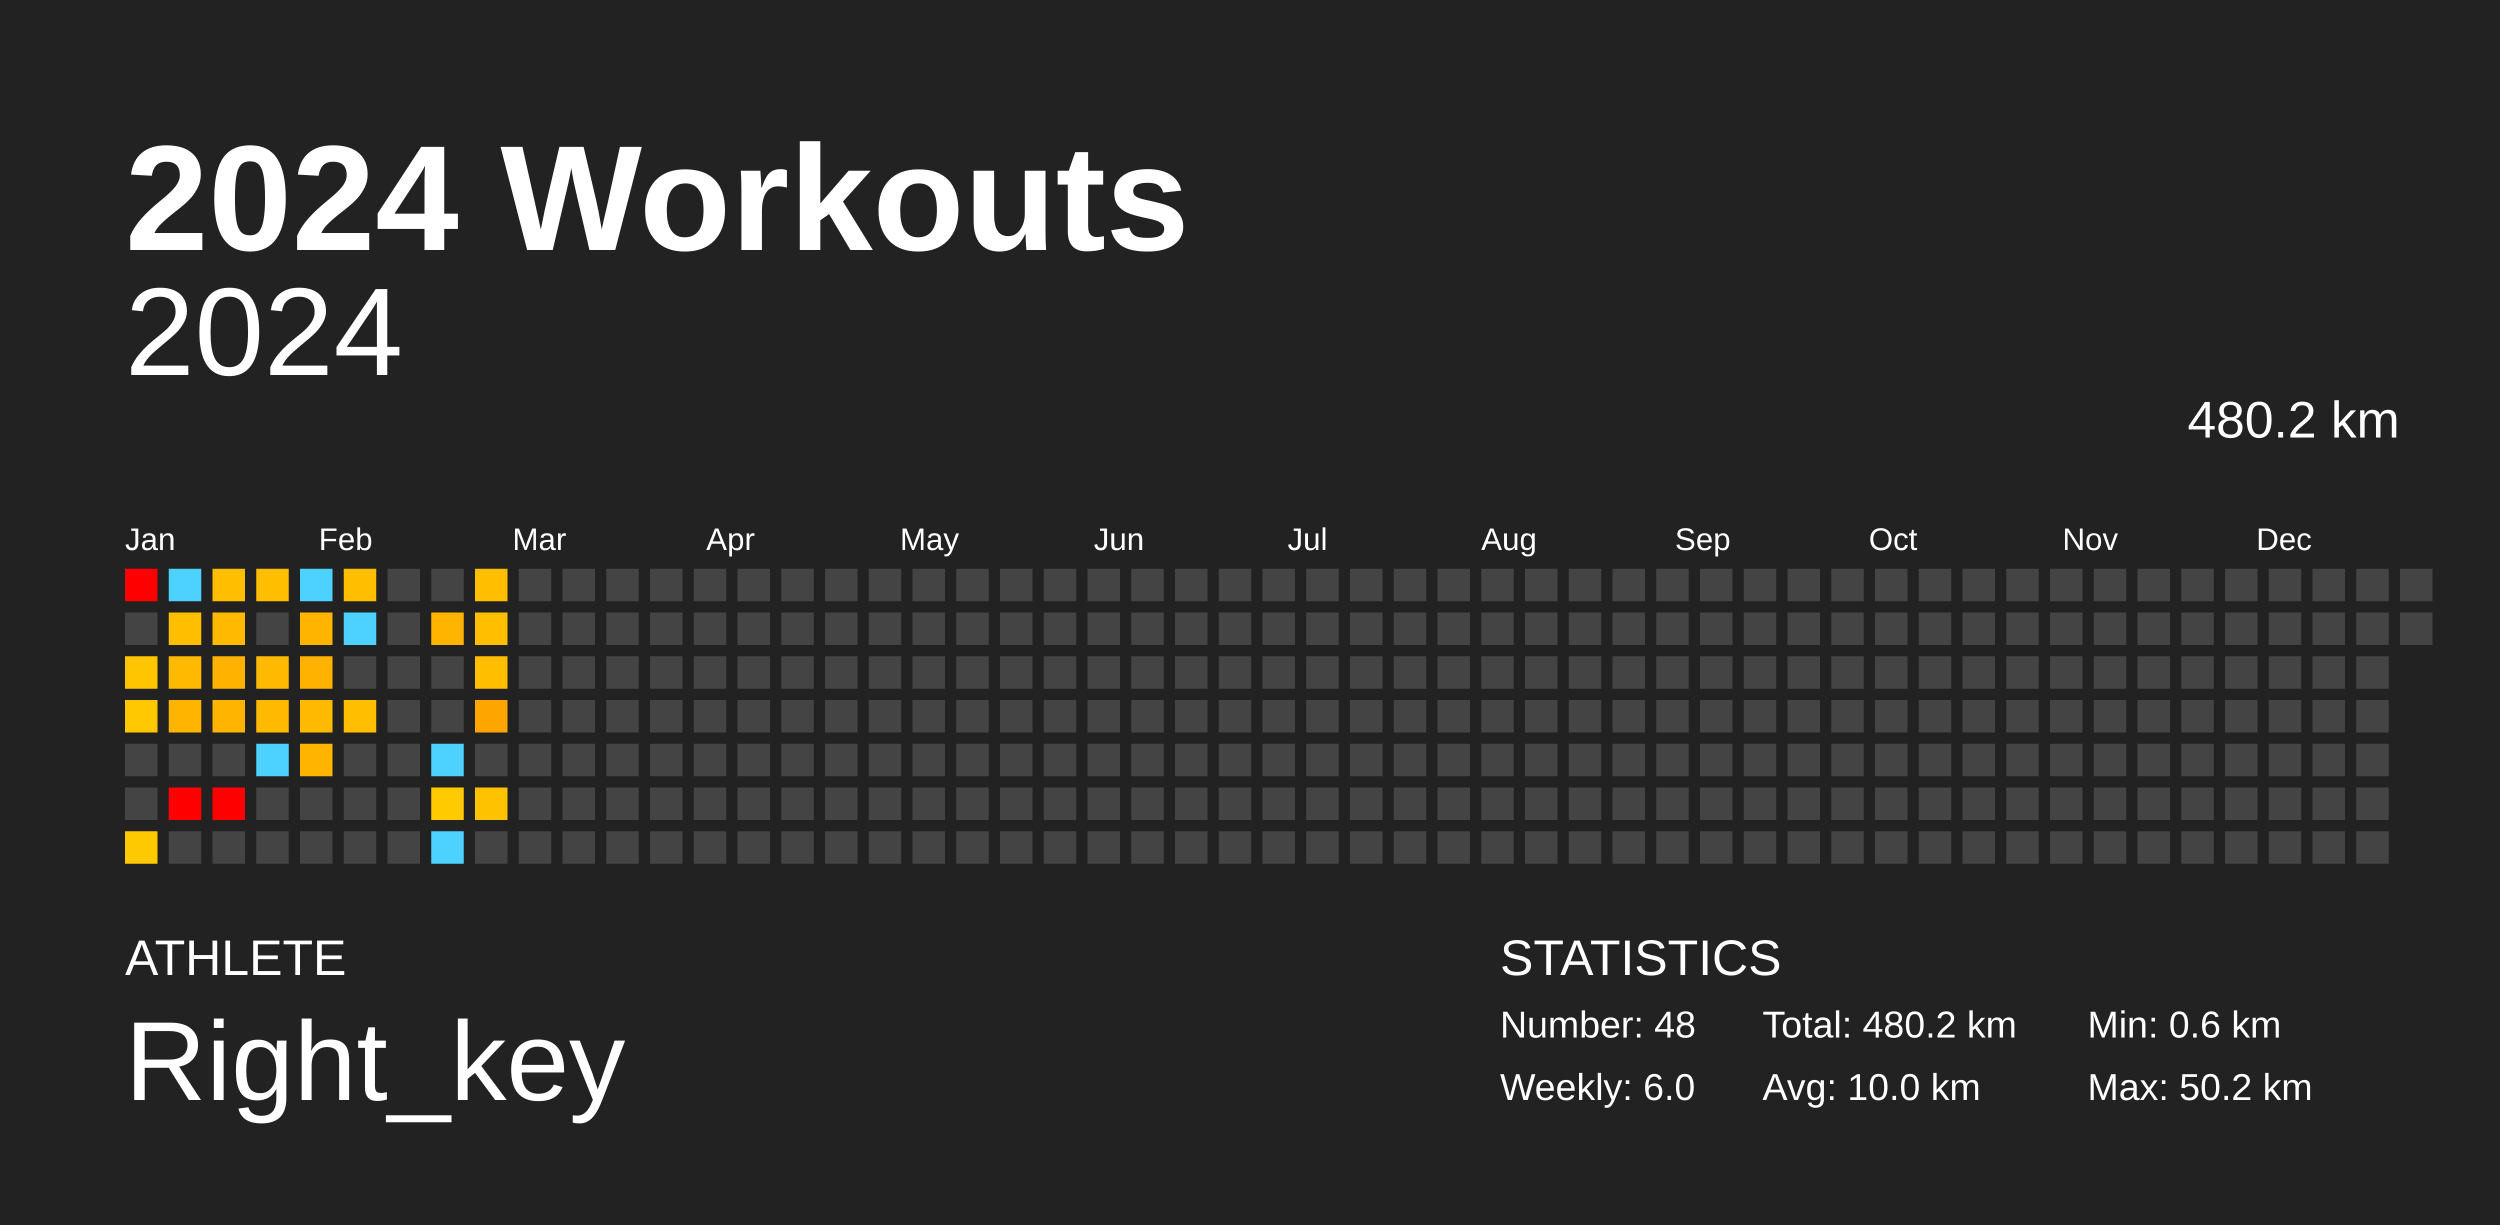
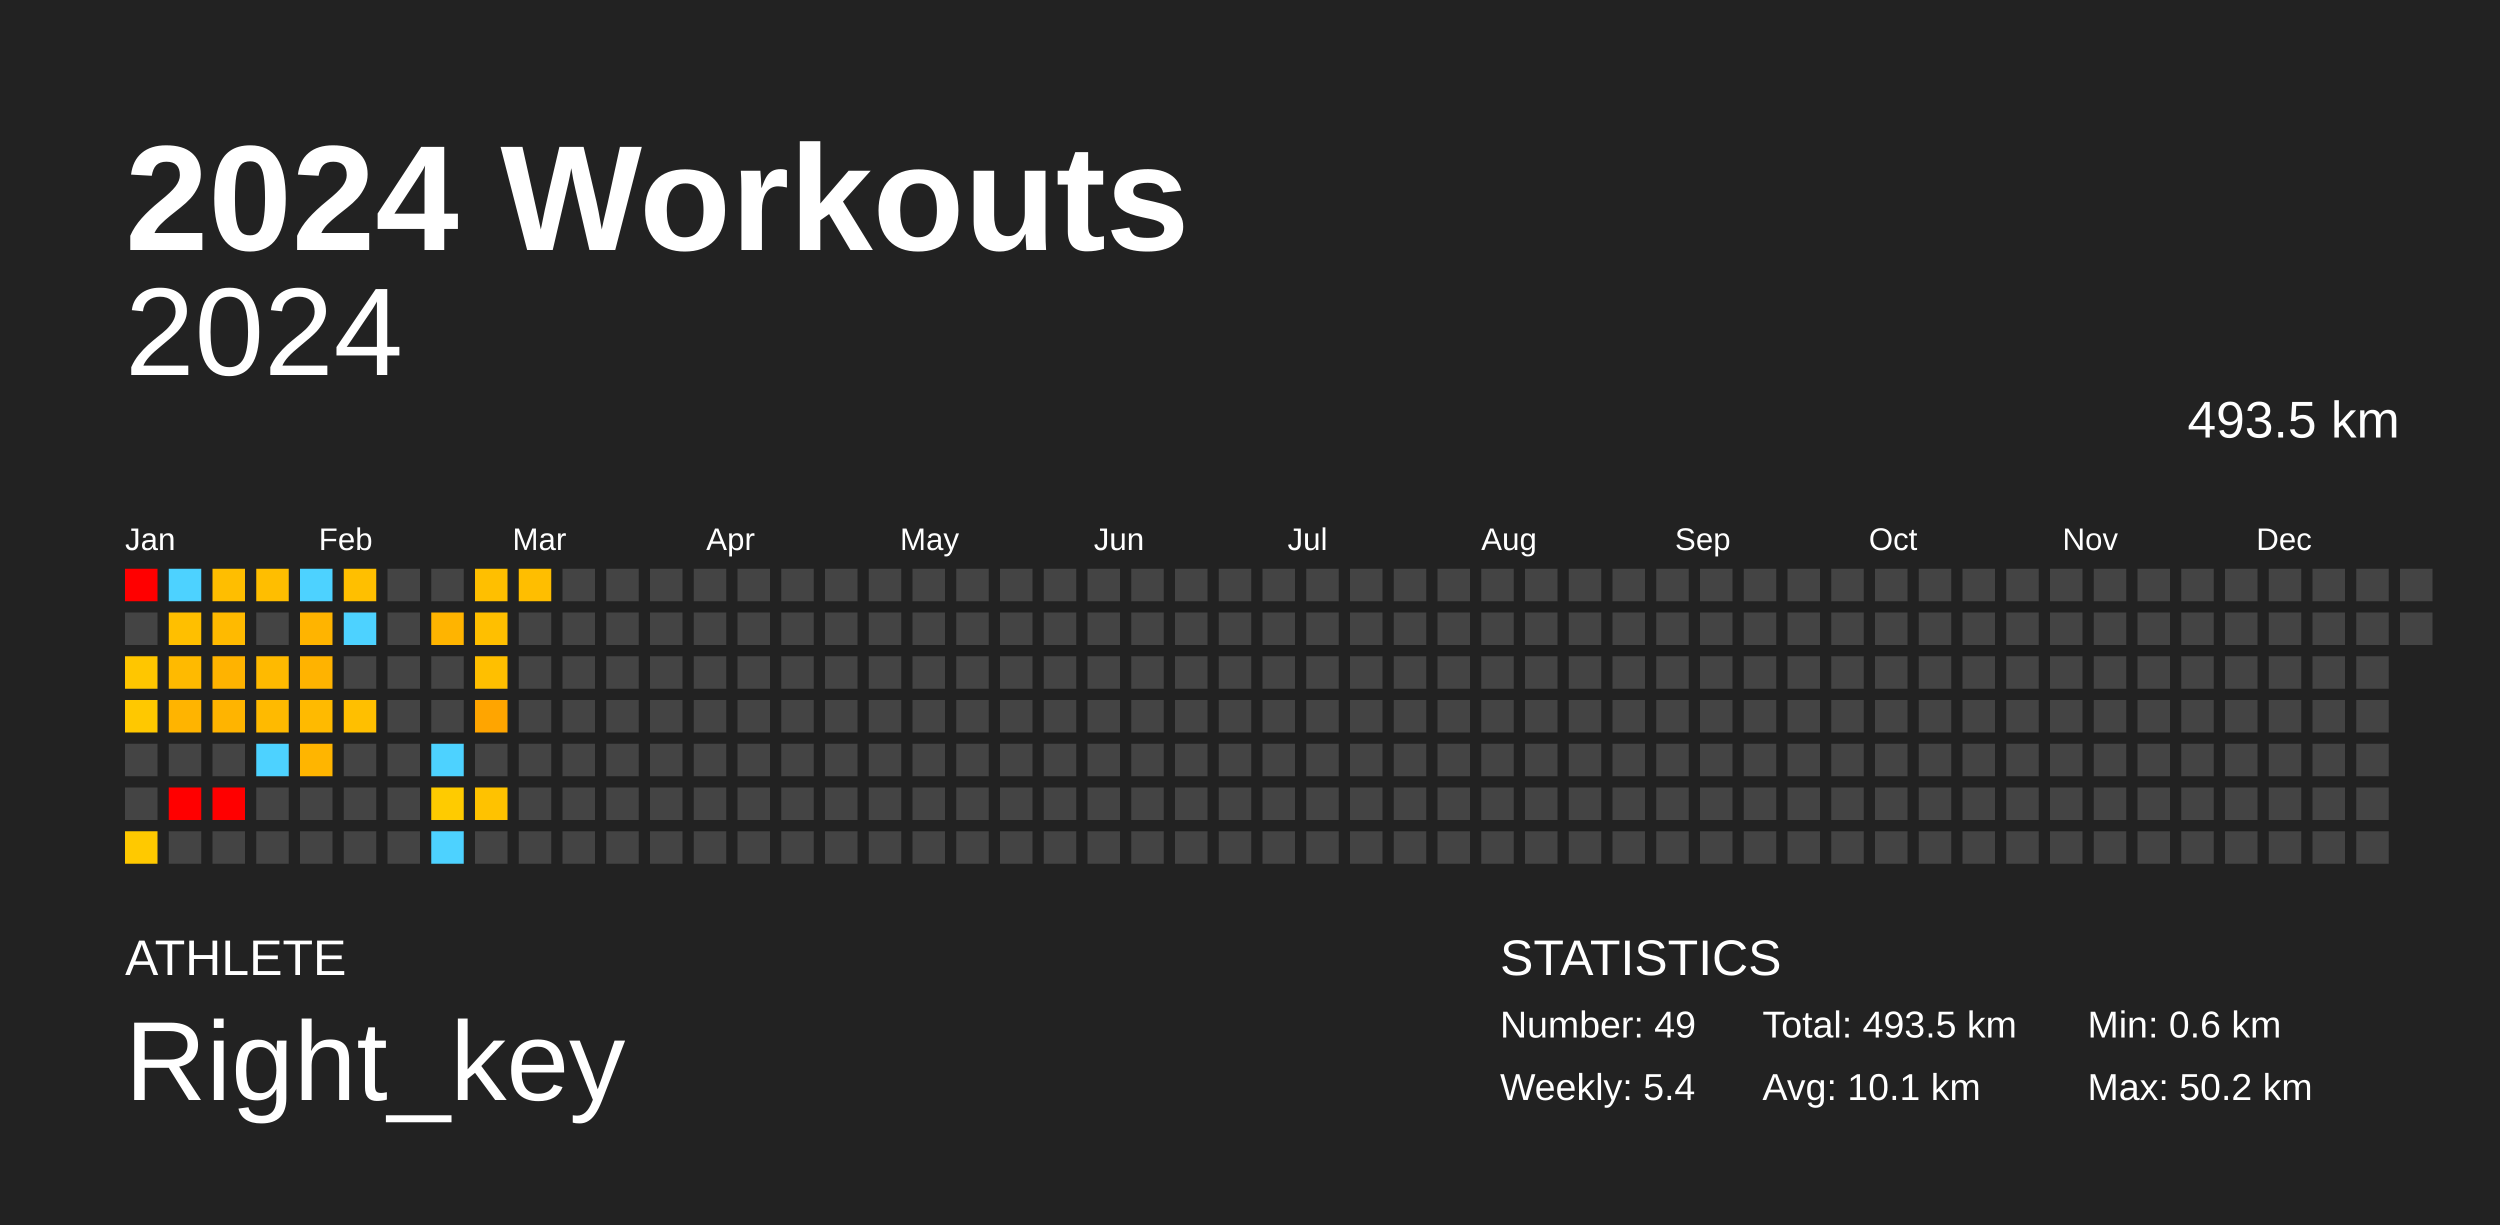
<svg xmlns="http://www.w3.org/2000/svg" baseProfile="full" height="98mm" version="1.1" viewBox="0,0,200,98" width="200mm">
  <defs />
  <rect fill="#222222" height="98" width="200" x="0" y="0" />
  <text fill="#FFFFFF" style="font-size:12px; font-family:Arial; font-weight:bold;" x="10" y="20">2024 Workouts</text>
  <text fill="#FFFFFF" style="font-size:4px; font-family:Arial" x="10" y="78">ATHLETE</text>
  <text fill="#FFFFFF" style="font-size:9px; font-family:Arial" x="10" y="88">Right_key</text>
  <text fill="#FFFFFF" style="font-size:4px; font-family:Arial" x="120" y="78">STATISTICS</text>
-   <text fill="#FFFFFF" style="font-size:3px; font-family:Arial" x="120" y="83">Number: 48</text>
-   <text fill="#FFFFFF" style="font-size:3px; font-family:Arial" x="120" y="88">Weekly: 6.0</text>
-   <text fill="#FFFFFF" style="font-size:3px; font-family:Arial" x="141" y="83">Total: 480.2 km</text>
-   <text fill="#FFFFFF" style="font-size:3px; font-family:Arial" x="141" y="88">Avg: 10.0 km</text>
+   <text fill="#FFFFFF" style="font-size:3px; font-family:Arial" x="120" y="83">Number: 49</text>
+   <text fill="#FFFFFF" style="font-size:3px; font-family:Arial" x="120" y="88">Weekly: 5.4</text>
+   <text fill="#FFFFFF" style="font-size:3px; font-family:Arial" x="141" y="83">Total: 493.5 km</text>
+   <text fill="#FFFFFF" style="font-size:3px; font-family:Arial" x="141" y="88">Avg: 10.1 km</text>
  <text fill="#FFFFFF" style="font-size:3px; font-family:Arial" x="167" y="83">Min: 0.6 km</text>
  <text fill="#FFFFFF" style="font-size:3px; font-family:Arial" x="167" y="88">Max: 50.2 km</text>
  <text alignment-baseline="hanging" fill="#FFFFFF" style="font-size:10.0px; font-family:Arial;" x="10" y="30">2024</text>
-   <text alignment-baseline="hanging" fill="#FFFFFF" style="font-size:4.125px; font-family:Arial;" x="175" y="35">480.2 km</text>
+   <text alignment-baseline="hanging" fill="#FFFFFF" style="font-size:4.125px; font-family:Arial;" x="175" y="35">493.5 km</text>
  <text fill="#FFFFFF" style="font-size:2.5px; font-family:Arial" x="10.0" y="44">Jan</text>
  <text fill="#FFFFFF" style="font-size:2.5px; font-family:Arial" x="25.5" y="44">Feb</text>
  <text fill="#FFFFFF" style="font-size:2.5px; font-family:Arial" x="41.0" y="44">Mar</text>
  <text fill="#FFFFFF" style="font-size:2.5px; font-family:Arial" x="56.5" y="44">Apr</text>
  <text fill="#FFFFFF" style="font-size:2.5px; font-family:Arial" x="72.0" y="44">May</text>
  <text fill="#FFFFFF" style="font-size:2.5px; font-family:Arial" x="87.5" y="44">Jun</text>
  <text fill="#FFFFFF" style="font-size:2.5px; font-family:Arial" x="103.0" y="44">Jul</text>
  <text fill="#FFFFFF" style="font-size:2.5px; font-family:Arial" x="118.5" y="44">Aug</text>
  <text fill="#FFFFFF" style="font-size:2.5px; font-family:Arial" x="134.0" y="44">Sep</text>
  <text fill="#FFFFFF" style="font-size:2.5px; font-family:Arial" x="149.5" y="44">Oct</text>
  <text fill="#FFFFFF" style="font-size:2.5px; font-family:Arial" x="165.0" y="44">Nov</text>
  <text fill="#FFFFFF" style="font-size:2.5px; font-family:Arial" x="180.5" y="44">Dec</text>
  <rect fill="red" height="2.6" width="2.6" x="10.0" y="45.5" />
  <rect fill="#444444" height="2.6" width="2.6" x="10.0" y="49.0" />
  <rect fill="#ffc600" height="2.6" width="2.6" x="10.0" y="52.5" />
  <rect fill="#ffc800" height="2.6" width="2.6" x="10.0" y="56.0" />
  <rect fill="#444444" height="2.6" width="2.6" x="10.0" y="59.5" />
  <rect fill="#444444" height="2.6" width="2.6" x="10.0" y="63.0" />
  <rect fill="#ffc900" height="2.6" width="2.6" x="10.0" y="66.5" />
  <rect fill="#4dd2ff" height="2.6" width="2.6" x="13.5" y="45.5" />
  <rect fill="#ffbf00" height="2.6" width="2.6" x="13.5" y="49.0" />
  <rect fill="#ffba00" height="2.6" width="2.6" x="13.5" y="52.5" />
  <rect fill="#ffb400" height="2.6" width="2.6" x="13.5" y="56.0" />
  <rect fill="#444444" height="2.6" width="2.6" x="13.5" y="59.5" />
  <rect fill="red" height="2.6" width="2.6" x="13.5" y="63.0" />
  <rect fill="#444444" height="2.6" width="2.6" x="13.5" y="66.5" />
  <rect fill="#ffbe00" height="2.6" width="2.6" x="17.0" y="45.5" />
  <rect fill="#ffba00" height="2.6" width="2.6" x="17.0" y="49.0" />
  <rect fill="#ffb300" height="2.6" width="2.6" x="17.0" y="52.5" />
  <rect fill="#ffb400" height="2.6" width="2.6" x="17.0" y="56.0" />
  <rect fill="#444444" height="2.6" width="2.6" x="17.0" y="59.5" />
  <rect fill="red" height="2.6" width="2.6" x="17.0" y="63.0" />
  <rect fill="#444444" height="2.6" width="2.6" x="17.0" y="66.5" />
  <rect fill="#ffbe00" height="2.6" width="2.6" x="20.5" y="45.5" />
  <rect fill="#444444" height="2.6" width="2.6" x="20.5" y="49.0" />
  <rect fill="#ffba00" height="2.6" width="2.6" x="20.5" y="52.5" />
  <rect fill="#ffba00" height="2.6" width="2.6" x="20.5" y="56.0" />
  <rect fill="#4dd2ff" height="2.6" width="2.6" x="20.5" y="59.5" />
  <rect fill="#444444" height="2.6" width="2.6" x="20.5" y="63.0" />
  <rect fill="#444444" height="2.6" width="2.6" x="20.5" y="66.5" />
  <rect fill="#4dd2ff" height="2.6" width="2.6" x="24.0" y="45.5" />
  <rect fill="#ffb400" height="2.6" width="2.6" x="24.0" y="49.0" />
  <rect fill="#ffb300" height="2.6" width="2.6" x="24.0" y="52.5" />
  <rect fill="#ffba00" height="2.6" width="2.6" x="24.0" y="56.0" />
  <rect fill="#ffb500" height="2.6" width="2.6" x="24.0" y="59.5" />
  <rect fill="#444444" height="2.6" width="2.6" x="24.0" y="63.0" />
  <rect fill="#444444" height="2.6" width="2.6" x="24.0" y="66.5" />
  <rect fill="#ffbf00" height="2.6" width="2.6" x="27.5" y="45.5" />
  <rect fill="#4dd2ff" height="2.6" width="2.6" x="27.5" y="49.0" />
  <rect fill="#444444" height="2.6" width="2.6" x="27.5" y="52.5" />
  <rect fill="#ffbf00" height="2.6" width="2.6" x="27.5" y="56.0" />
  <rect fill="#444444" height="2.6" width="2.6" x="27.5" y="59.5" />
  <rect fill="#444444" height="2.6" width="2.6" x="27.5" y="63.0" />
  <rect fill="#444444" height="2.6" width="2.6" x="27.5" y="66.5" />
  <rect fill="#444444" height="2.6" width="2.6" x="31.0" y="45.5" />
  <rect fill="#444444" height="2.6" width="2.6" x="31.0" y="49.0" />
  <rect fill="#444444" height="2.6" width="2.6" x="31.0" y="52.5" />
  <rect fill="#444444" height="2.6" width="2.6" x="31.0" y="56.0" />
  <rect fill="#444444" height="2.6" width="2.6" x="31.0" y="59.5" />
  <rect fill="#444444" height="2.6" width="2.6" x="31.0" y="63.0" />
  <rect fill="#444444" height="2.6" width="2.6" x="31.0" y="66.5" />
  <rect fill="#444444" height="2.6" width="2.6" x="34.5" y="45.5" />
  <rect fill="#ffb400" height="2.6" width="2.6" x="34.5" y="49.0" />
  <rect fill="#444444" height="2.6" width="2.6" x="34.5" y="52.5" />
  <rect fill="#444444" height="2.6" width="2.6" x="34.5" y="56.0" />
  <rect fill="#4dd2ff" height="2.6" width="2.6" x="34.5" y="59.5" />
  <rect fill="#ffcb00" height="2.6" width="2.6" x="34.5" y="63.0" />
  <rect fill="#4dd2ff" height="2.6" width="2.6" x="34.5" y="66.5" />
  <rect fill="#ffbf00" height="2.6" width="2.6" x="38.0" y="45.5" />
  <rect fill="#ffbf00" height="2.6" width="2.6" x="38.0" y="49.0" />
  <rect fill="#ffbf00" height="2.6" width="2.6" x="38.0" y="52.5" />
  <rect fill="#ffa500" height="2.6" width="2.6" x="38.0" y="56.0" />
  <rect fill="#444444" height="2.6" width="2.6" x="38.0" y="59.5" />
  <rect fill="#ffc200" height="2.6" width="2.6" x="38.0" y="63.0" />
  <rect fill="#444444" height="2.6" width="2.6" x="38.0" y="66.5" />
-   <rect fill="#444444" height="2.6" width="2.6" x="41.5" y="45.5" />
+   <rect fill="#ffbe00" height="2.6" width="2.6" x="41.5" y="45.5" />
  <rect fill="#444444" height="2.6" width="2.6" x="41.5" y="49.0" />
  <rect fill="#444444" height="2.6" width="2.6" x="41.5" y="52.5" />
  <rect fill="#444444" height="2.6" width="2.6" x="41.5" y="56.0" />
  <rect fill="#444444" height="2.6" width="2.6" x="41.5" y="59.5" />
  <rect fill="#444444" height="2.6" width="2.6" x="41.5" y="63.0" />
  <rect fill="#444444" height="2.6" width="2.6" x="41.5" y="66.5" />
  <rect fill="#444444" height="2.6" width="2.6" x="45.0" y="45.5" />
  <rect fill="#444444" height="2.6" width="2.6" x="45.0" y="49.0" />
  <rect fill="#444444" height="2.6" width="2.6" x="45.0" y="52.5" />
  <rect fill="#444444" height="2.6" width="2.6" x="45.0" y="56.0" />
  <rect fill="#444444" height="2.6" width="2.6" x="45.0" y="59.5" />
  <rect fill="#444444" height="2.6" width="2.6" x="45.0" y="63.0" />
  <rect fill="#444444" height="2.6" width="2.6" x="45.0" y="66.5" />
  <rect fill="#444444" height="2.6" width="2.6" x="48.5" y="45.5" />
  <rect fill="#444444" height="2.6" width="2.6" x="48.5" y="49.0" />
  <rect fill="#444444" height="2.6" width="2.6" x="48.5" y="52.5" />
  <rect fill="#444444" height="2.6" width="2.6" x="48.5" y="56.0" />
  <rect fill="#444444" height="2.6" width="2.6" x="48.5" y="59.5" />
  <rect fill="#444444" height="2.6" width="2.6" x="48.5" y="63.0" />
  <rect fill="#444444" height="2.6" width="2.6" x="48.5" y="66.5" />
  <rect fill="#444444" height="2.6" width="2.6" x="52.0" y="45.5" />
  <rect fill="#444444" height="2.6" width="2.6" x="52.0" y="49.0" />
  <rect fill="#444444" height="2.6" width="2.6" x="52.0" y="52.5" />
  <rect fill="#444444" height="2.6" width="2.6" x="52.0" y="56.0" />
  <rect fill="#444444" height="2.6" width="2.6" x="52.0" y="59.5" />
  <rect fill="#444444" height="2.6" width="2.6" x="52.0" y="63.0" />
  <rect fill="#444444" height="2.6" width="2.6" x="52.0" y="66.5" />
  <rect fill="#444444" height="2.6" width="2.6" x="55.5" y="45.5" />
  <rect fill="#444444" height="2.6" width="2.6" x="55.5" y="49.0" />
  <rect fill="#444444" height="2.6" width="2.6" x="55.5" y="52.5" />
  <rect fill="#444444" height="2.6" width="2.6" x="55.5" y="56.0" />
  <rect fill="#444444" height="2.6" width="2.6" x="55.5" y="59.5" />
  <rect fill="#444444" height="2.6" width="2.6" x="55.5" y="63.0" />
  <rect fill="#444444" height="2.6" width="2.6" x="55.5" y="66.5" />
  <rect fill="#444444" height="2.6" width="2.6" x="59.0" y="45.5" />
  <rect fill="#444444" height="2.6" width="2.6" x="59.0" y="49.0" />
  <rect fill="#444444" height="2.6" width="2.6" x="59.0" y="52.5" />
  <rect fill="#444444" height="2.6" width="2.6" x="59.0" y="56.0" />
  <rect fill="#444444" height="2.6" width="2.6" x="59.0" y="59.5" />
  <rect fill="#444444" height="2.6" width="2.6" x="59.0" y="63.0" />
  <rect fill="#444444" height="2.6" width="2.6" x="59.0" y="66.5" />
  <rect fill="#444444" height="2.6" width="2.6" x="62.5" y="45.5" />
  <rect fill="#444444" height="2.6" width="2.6" x="62.5" y="49.0" />
  <rect fill="#444444" height="2.6" width="2.6" x="62.5" y="52.5" />
  <rect fill="#444444" height="2.6" width="2.6" x="62.5" y="56.0" />
  <rect fill="#444444" height="2.6" width="2.6" x="62.5" y="59.5" />
  <rect fill="#444444" height="2.6" width="2.6" x="62.5" y="63.0" />
  <rect fill="#444444" height="2.6" width="2.6" x="62.5" y="66.5" />
  <rect fill="#444444" height="2.6" width="2.6" x="66.0" y="45.5" />
  <rect fill="#444444" height="2.6" width="2.6" x="66.0" y="49.0" />
  <rect fill="#444444" height="2.6" width="2.6" x="66.0" y="52.5" />
  <rect fill="#444444" height="2.6" width="2.6" x="66.0" y="56.0" />
  <rect fill="#444444" height="2.6" width="2.6" x="66.0" y="59.5" />
  <rect fill="#444444" height="2.6" width="2.6" x="66.0" y="63.0" />
  <rect fill="#444444" height="2.6" width="2.6" x="66.0" y="66.5" />
  <rect fill="#444444" height="2.6" width="2.6" x="69.5" y="45.5" />
  <rect fill="#444444" height="2.6" width="2.6" x="69.5" y="49.0" />
  <rect fill="#444444" height="2.6" width="2.6" x="69.5" y="52.5" />
  <rect fill="#444444" height="2.6" width="2.6" x="69.5" y="56.0" />
  <rect fill="#444444" height="2.6" width="2.6" x="69.5" y="59.5" />
  <rect fill="#444444" height="2.6" width="2.6" x="69.5" y="63.0" />
  <rect fill="#444444" height="2.6" width="2.6" x="69.5" y="66.5" />
  <rect fill="#444444" height="2.6" width="2.6" x="73.0" y="45.5" />
  <rect fill="#444444" height="2.6" width="2.6" x="73.0" y="49.0" />
  <rect fill="#444444" height="2.6" width="2.6" x="73.0" y="52.5" />
  <rect fill="#444444" height="2.6" width="2.6" x="73.0" y="56.0" />
  <rect fill="#444444" height="2.6" width="2.6" x="73.0" y="59.5" />
  <rect fill="#444444" height="2.6" width="2.6" x="73.0" y="63.0" />
  <rect fill="#444444" height="2.6" width="2.6" x="73.0" y="66.5" />
  <rect fill="#444444" height="2.6" width="2.6" x="76.5" y="45.5" />
  <rect fill="#444444" height="2.6" width="2.6" x="76.5" y="49.0" />
  <rect fill="#444444" height="2.6" width="2.6" x="76.5" y="52.5" />
  <rect fill="#444444" height="2.6" width="2.6" x="76.5" y="56.0" />
  <rect fill="#444444" height="2.6" width="2.6" x="76.5" y="59.5" />
  <rect fill="#444444" height="2.6" width="2.6" x="76.5" y="63.0" />
  <rect fill="#444444" height="2.6" width="2.6" x="76.5" y="66.5" />
  <rect fill="#444444" height="2.6" width="2.6" x="80.0" y="45.5" />
  <rect fill="#444444" height="2.6" width="2.6" x="80.0" y="49.0" />
  <rect fill="#444444" height="2.6" width="2.6" x="80.0" y="52.5" />
  <rect fill="#444444" height="2.6" width="2.6" x="80.0" y="56.0" />
  <rect fill="#444444" height="2.6" width="2.6" x="80.0" y="59.5" />
  <rect fill="#444444" height="2.6" width="2.6" x="80.0" y="63.0" />
  <rect fill="#444444" height="2.6" width="2.6" x="80.0" y="66.5" />
  <rect fill="#444444" height="2.6" width="2.6" x="83.5" y="45.5" />
  <rect fill="#444444" height="2.6" width="2.6" x="83.5" y="49.0" />
  <rect fill="#444444" height="2.6" width="2.6" x="83.5" y="52.5" />
  <rect fill="#444444" height="2.6" width="2.6" x="83.5" y="56.0" />
  <rect fill="#444444" height="2.6" width="2.6" x="83.5" y="59.5" />
  <rect fill="#444444" height="2.6" width="2.6" x="83.5" y="63.0" />
  <rect fill="#444444" height="2.6" width="2.6" x="83.5" y="66.5" />
  <rect fill="#444444" height="2.6" width="2.6" x="87.0" y="45.5" />
  <rect fill="#444444" height="2.6" width="2.6" x="87.0" y="49.0" />
  <rect fill="#444444" height="2.6" width="2.6" x="87.0" y="52.5" />
  <rect fill="#444444" height="2.6" width="2.6" x="87.0" y="56.0" />
  <rect fill="#444444" height="2.6" width="2.6" x="87.0" y="59.5" />
  <rect fill="#444444" height="2.6" width="2.6" x="87.0" y="63.0" />
  <rect fill="#444444" height="2.6" width="2.6" x="87.0" y="66.5" />
  <rect fill="#444444" height="2.6" width="2.6" x="90.5" y="45.5" />
  <rect fill="#444444" height="2.6" width="2.6" x="90.5" y="49.0" />
  <rect fill="#444444" height="2.6" width="2.6" x="90.5" y="52.5" />
  <rect fill="#444444" height="2.6" width="2.6" x="90.5" y="56.0" />
  <rect fill="#444444" height="2.6" width="2.6" x="90.5" y="59.5" />
  <rect fill="#444444" height="2.6" width="2.6" x="90.5" y="63.0" />
  <rect fill="#444444" height="2.6" width="2.6" x="90.5" y="66.5" />
  <rect fill="#444444" height="2.6" width="2.6" x="94.0" y="45.5" />
  <rect fill="#444444" height="2.6" width="2.6" x="94.0" y="49.0" />
  <rect fill="#444444" height="2.6" width="2.6" x="94.0" y="52.5" />
  <rect fill="#444444" height="2.6" width="2.6" x="94.0" y="56.0" />
  <rect fill="#444444" height="2.6" width="2.6" x="94.0" y="59.5" />
  <rect fill="#444444" height="2.6" width="2.6" x="94.0" y="63.0" />
  <rect fill="#444444" height="2.6" width="2.6" x="94.0" y="66.5" />
  <rect fill="#444444" height="2.6" width="2.6" x="97.5" y="45.5" />
  <rect fill="#444444" height="2.6" width="2.6" x="97.5" y="49.0" />
  <rect fill="#444444" height="2.6" width="2.6" x="97.5" y="52.5" />
  <rect fill="#444444" height="2.6" width="2.6" x="97.5" y="56.0" />
  <rect fill="#444444" height="2.6" width="2.6" x="97.5" y="59.5" />
  <rect fill="#444444" height="2.6" width="2.6" x="97.5" y="63.0" />
  <rect fill="#444444" height="2.6" width="2.6" x="97.5" y="66.5" />
  <rect fill="#444444" height="2.6" width="2.6" x="101.0" y="45.5" />
  <rect fill="#444444" height="2.6" width="2.6" x="101.0" y="49.0" />
  <rect fill="#444444" height="2.6" width="2.6" x="101.0" y="52.5" />
  <rect fill="#444444" height="2.6" width="2.6" x="101.0" y="56.0" />
  <rect fill="#444444" height="2.6" width="2.6" x="101.0" y="59.5" />
  <rect fill="#444444" height="2.6" width="2.6" x="101.0" y="63.0" />
  <rect fill="#444444" height="2.6" width="2.6" x="101.0" y="66.5" />
  <rect fill="#444444" height="2.6" width="2.6" x="104.5" y="45.5" />
  <rect fill="#444444" height="2.6" width="2.6" x="104.5" y="49.0" />
  <rect fill="#444444" height="2.6" width="2.6" x="104.5" y="52.5" />
  <rect fill="#444444" height="2.6" width="2.6" x="104.5" y="56.0" />
  <rect fill="#444444" height="2.6" width="2.6" x="104.5" y="59.5" />
  <rect fill="#444444" height="2.6" width="2.6" x="104.5" y="63.0" />
  <rect fill="#444444" height="2.6" width="2.6" x="104.5" y="66.5" />
  <rect fill="#444444" height="2.6" width="2.6" x="108.0" y="45.5" />
  <rect fill="#444444" height="2.6" width="2.6" x="108.0" y="49.0" />
  <rect fill="#444444" height="2.6" width="2.6" x="108.0" y="52.5" />
  <rect fill="#444444" height="2.6" width="2.6" x="108.0" y="56.0" />
  <rect fill="#444444" height="2.6" width="2.6" x="108.0" y="59.5" />
  <rect fill="#444444" height="2.6" width="2.6" x="108.0" y="63.0" />
  <rect fill="#444444" height="2.6" width="2.6" x="108.0" y="66.5" />
  <rect fill="#444444" height="2.6" width="2.6" x="111.5" y="45.5" />
  <rect fill="#444444" height="2.6" width="2.6" x="111.5" y="49.0" />
  <rect fill="#444444" height="2.6" width="2.6" x="111.5" y="52.5" />
  <rect fill="#444444" height="2.6" width="2.6" x="111.5" y="56.0" />
  <rect fill="#444444" height="2.6" width="2.6" x="111.5" y="59.5" />
  <rect fill="#444444" height="2.6" width="2.6" x="111.5" y="63.0" />
  <rect fill="#444444" height="2.6" width="2.6" x="111.5" y="66.5" />
  <rect fill="#444444" height="2.6" width="2.6" x="115.0" y="45.5" />
  <rect fill="#444444" height="2.6" width="2.6" x="115.0" y="49.0" />
  <rect fill="#444444" height="2.6" width="2.6" x="115.0" y="52.5" />
  <rect fill="#444444" height="2.6" width="2.6" x="115.0" y="56.0" />
  <rect fill="#444444" height="2.6" width="2.6" x="115.0" y="59.5" />
  <rect fill="#444444" height="2.6" width="2.6" x="115.0" y="63.0" />
  <rect fill="#444444" height="2.6" width="2.6" x="115.0" y="66.5" />
  <rect fill="#444444" height="2.6" width="2.6" x="118.5" y="45.5" />
  <rect fill="#444444" height="2.6" width="2.6" x="118.5" y="49.0" />
  <rect fill="#444444" height="2.6" width="2.6" x="118.5" y="52.5" />
  <rect fill="#444444" height="2.6" width="2.6" x="118.5" y="56.0" />
  <rect fill="#444444" height="2.6" width="2.6" x="118.5" y="59.5" />
  <rect fill="#444444" height="2.6" width="2.6" x="118.5" y="63.0" />
  <rect fill="#444444" height="2.6" width="2.6" x="118.5" y="66.5" />
  <rect fill="#444444" height="2.6" width="2.6" x="122.0" y="45.5" />
  <rect fill="#444444" height="2.6" width="2.6" x="122.0" y="49.0" />
  <rect fill="#444444" height="2.6" width="2.6" x="122.0" y="52.5" />
  <rect fill="#444444" height="2.6" width="2.6" x="122.0" y="56.0" />
  <rect fill="#444444" height="2.6" width="2.6" x="122.0" y="59.5" />
  <rect fill="#444444" height="2.6" width="2.6" x="122.0" y="63.0" />
  <rect fill="#444444" height="2.6" width="2.6" x="122.0" y="66.5" />
  <rect fill="#444444" height="2.6" width="2.6" x="125.5" y="45.5" />
  <rect fill="#444444" height="2.6" width="2.6" x="125.5" y="49.0" />
  <rect fill="#444444" height="2.6" width="2.6" x="125.5" y="52.5" />
  <rect fill="#444444" height="2.6" width="2.6" x="125.5" y="56.0" />
  <rect fill="#444444" height="2.6" width="2.6" x="125.5" y="59.5" />
  <rect fill="#444444" height="2.6" width="2.6" x="125.5" y="63.0" />
  <rect fill="#444444" height="2.6" width="2.6" x="125.5" y="66.5" />
  <rect fill="#444444" height="2.6" width="2.6" x="129.0" y="45.5" />
  <rect fill="#444444" height="2.6" width="2.6" x="129.0" y="49.0" />
  <rect fill="#444444" height="2.6" width="2.6" x="129.0" y="52.5" />
  <rect fill="#444444" height="2.6" width="2.6" x="129.0" y="56.0" />
  <rect fill="#444444" height="2.6" width="2.6" x="129.0" y="59.5" />
  <rect fill="#444444" height="2.6" width="2.6" x="129.0" y="63.0" />
  <rect fill="#444444" height="2.6" width="2.6" x="129.0" y="66.5" />
  <rect fill="#444444" height="2.6" width="2.6" x="132.5" y="45.5" />
  <rect fill="#444444" height="2.6" width="2.6" x="132.5" y="49.0" />
  <rect fill="#444444" height="2.6" width="2.6" x="132.5" y="52.5" />
  <rect fill="#444444" height="2.6" width="2.6" x="132.5" y="56.0" />
  <rect fill="#444444" height="2.6" width="2.6" x="132.5" y="59.5" />
  <rect fill="#444444" height="2.6" width="2.6" x="132.5" y="63.0" />
  <rect fill="#444444" height="2.6" width="2.6" x="132.5" y="66.5" />
  <rect fill="#444444" height="2.6" width="2.6" x="136.0" y="45.5" />
  <rect fill="#444444" height="2.6" width="2.6" x="136.0" y="49.0" />
  <rect fill="#444444" height="2.6" width="2.6" x="136.0" y="52.5" />
  <rect fill="#444444" height="2.6" width="2.6" x="136.0" y="56.0" />
  <rect fill="#444444" height="2.6" width="2.6" x="136.0" y="59.5" />
  <rect fill="#444444" height="2.6" width="2.6" x="136.0" y="63.0" />
  <rect fill="#444444" height="2.6" width="2.6" x="136.0" y="66.5" />
  <rect fill="#444444" height="2.6" width="2.6" x="139.5" y="45.5" />
  <rect fill="#444444" height="2.6" width="2.6" x="139.5" y="49.0" />
  <rect fill="#444444" height="2.6" width="2.6" x="139.5" y="52.5" />
  <rect fill="#444444" height="2.6" width="2.6" x="139.5" y="56.0" />
  <rect fill="#444444" height="2.6" width="2.6" x="139.5" y="59.5" />
  <rect fill="#444444" height="2.6" width="2.6" x="139.5" y="63.0" />
  <rect fill="#444444" height="2.6" width="2.6" x="139.5" y="66.5" />
  <rect fill="#444444" height="2.6" width="2.6" x="143.0" y="45.5" />
  <rect fill="#444444" height="2.6" width="2.6" x="143.0" y="49.0" />
  <rect fill="#444444" height="2.6" width="2.6" x="143.0" y="52.5" />
  <rect fill="#444444" height="2.6" width="2.6" x="143.0" y="56.0" />
  <rect fill="#444444" height="2.6" width="2.6" x="143.0" y="59.5" />
  <rect fill="#444444" height="2.6" width="2.6" x="143.0" y="63.0" />
  <rect fill="#444444" height="2.6" width="2.6" x="143.0" y="66.5" />
  <rect fill="#444444" height="2.6" width="2.6" x="146.5" y="45.5" />
  <rect fill="#444444" height="2.6" width="2.6" x="146.5" y="49.0" />
  <rect fill="#444444" height="2.6" width="2.6" x="146.5" y="52.5" />
  <rect fill="#444444" height="2.6" width="2.6" x="146.5" y="56.0" />
  <rect fill="#444444" height="2.6" width="2.6" x="146.5" y="59.5" />
  <rect fill="#444444" height="2.6" width="2.6" x="146.5" y="63.0" />
  <rect fill="#444444" height="2.6" width="2.6" x="146.5" y="66.5" />
  <rect fill="#444444" height="2.6" width="2.6" x="150.0" y="45.5" />
  <rect fill="#444444" height="2.6" width="2.6" x="150.0" y="49.0" />
  <rect fill="#444444" height="2.6" width="2.6" x="150.0" y="52.5" />
  <rect fill="#444444" height="2.6" width="2.6" x="150.0" y="56.0" />
  <rect fill="#444444" height="2.6" width="2.6" x="150.0" y="59.5" />
  <rect fill="#444444" height="2.6" width="2.6" x="150.0" y="63.0" />
  <rect fill="#444444" height="2.6" width="2.6" x="150.0" y="66.5" />
  <rect fill="#444444" height="2.6" width="2.6" x="153.5" y="45.5" />
  <rect fill="#444444" height="2.6" width="2.6" x="153.5" y="49.0" />
  <rect fill="#444444" height="2.6" width="2.6" x="153.5" y="52.5" />
  <rect fill="#444444" height="2.6" width="2.6" x="153.5" y="56.0" />
  <rect fill="#444444" height="2.6" width="2.6" x="153.5" y="59.5" />
  <rect fill="#444444" height="2.6" width="2.6" x="153.5" y="63.0" />
  <rect fill="#444444" height="2.6" width="2.6" x="153.5" y="66.5" />
  <rect fill="#444444" height="2.6" width="2.6" x="157.0" y="45.5" />
  <rect fill="#444444" height="2.6" width="2.6" x="157.0" y="49.0" />
  <rect fill="#444444" height="2.6" width="2.6" x="157.0" y="52.5" />
  <rect fill="#444444" height="2.6" width="2.6" x="157.0" y="56.0" />
  <rect fill="#444444" height="2.6" width="2.6" x="157.0" y="59.5" />
  <rect fill="#444444" height="2.6" width="2.6" x="157.0" y="63.0" />
  <rect fill="#444444" height="2.6" width="2.6" x="157.0" y="66.5" />
  <rect fill="#444444" height="2.6" width="2.6" x="160.5" y="45.5" />
  <rect fill="#444444" height="2.6" width="2.6" x="160.5" y="49.0" />
  <rect fill="#444444" height="2.6" width="2.6" x="160.5" y="52.5" />
  <rect fill="#444444" height="2.6" width="2.6" x="160.5" y="56.0" />
  <rect fill="#444444" height="2.6" width="2.6" x="160.5" y="59.5" />
  <rect fill="#444444" height="2.6" width="2.6" x="160.5" y="63.0" />
  <rect fill="#444444" height="2.6" width="2.6" x="160.5" y="66.5" />
  <rect fill="#444444" height="2.6" width="2.6" x="164.0" y="45.5" />
  <rect fill="#444444" height="2.6" width="2.6" x="164.0" y="49.0" />
  <rect fill="#444444" height="2.6" width="2.6" x="164.0" y="52.5" />
  <rect fill="#444444" height="2.6" width="2.6" x="164.0" y="56.0" />
  <rect fill="#444444" height="2.6" width="2.6" x="164.0" y="59.5" />
  <rect fill="#444444" height="2.6" width="2.6" x="164.0" y="63.0" />
  <rect fill="#444444" height="2.6" width="2.6" x="164.0" y="66.5" />
  <rect fill="#444444" height="2.6" width="2.6" x="167.5" y="45.5" />
  <rect fill="#444444" height="2.6" width="2.6" x="167.5" y="49.0" />
  <rect fill="#444444" height="2.6" width="2.6" x="167.5" y="52.5" />
  <rect fill="#444444" height="2.6" width="2.6" x="167.5" y="56.0" />
  <rect fill="#444444" height="2.6" width="2.6" x="167.5" y="59.5" />
  <rect fill="#444444" height="2.6" width="2.6" x="167.5" y="63.0" />
  <rect fill="#444444" height="2.6" width="2.6" x="167.5" y="66.5" />
  <rect fill="#444444" height="2.6" width="2.6" x="171.0" y="45.5" />
  <rect fill="#444444" height="2.6" width="2.6" x="171.0" y="49.0" />
  <rect fill="#444444" height="2.6" width="2.6" x="171.0" y="52.5" />
  <rect fill="#444444" height="2.6" width="2.6" x="171.0" y="56.0" />
  <rect fill="#444444" height="2.6" width="2.6" x="171.0" y="59.5" />
  <rect fill="#444444" height="2.6" width="2.6" x="171.0" y="63.0" />
  <rect fill="#444444" height="2.6" width="2.6" x="171.0" y="66.5" />
  <rect fill="#444444" height="2.6" width="2.6" x="174.5" y="45.5" />
  <rect fill="#444444" height="2.6" width="2.6" x="174.5" y="49.0" />
  <rect fill="#444444" height="2.6" width="2.6" x="174.5" y="52.5" />
  <rect fill="#444444" height="2.6" width="2.6" x="174.5" y="56.0" />
  <rect fill="#444444" height="2.6" width="2.6" x="174.5" y="59.5" />
  <rect fill="#444444" height="2.6" width="2.6" x="174.5" y="63.0" />
  <rect fill="#444444" height="2.6" width="2.6" x="174.5" y="66.5" />
  <rect fill="#444444" height="2.6" width="2.6" x="178.0" y="45.5" />
  <rect fill="#444444" height="2.6" width="2.6" x="178.0" y="49.0" />
  <rect fill="#444444" height="2.6" width="2.6" x="178.0" y="52.5" />
  <rect fill="#444444" height="2.6" width="2.6" x="178.0" y="56.0" />
  <rect fill="#444444" height="2.6" width="2.6" x="178.0" y="59.5" />
  <rect fill="#444444" height="2.6" width="2.6" x="178.0" y="63.0" />
  <rect fill="#444444" height="2.6" width="2.6" x="178.0" y="66.5" />
  <rect fill="#444444" height="2.6" width="2.6" x="181.5" y="45.5" />
  <rect fill="#444444" height="2.6" width="2.6" x="181.5" y="49.0" />
  <rect fill="#444444" height="2.6" width="2.6" x="181.5" y="52.5" />
  <rect fill="#444444" height="2.6" width="2.6" x="181.5" y="56.0" />
  <rect fill="#444444" height="2.6" width="2.6" x="181.5" y="59.5" />
  <rect fill="#444444" height="2.6" width="2.6" x="181.5" y="63.0" />
  <rect fill="#444444" height="2.6" width="2.6" x="181.5" y="66.5" />
  <rect fill="#444444" height="2.6" width="2.6" x="185.0" y="45.5" />
  <rect fill="#444444" height="2.6" width="2.6" x="185.0" y="49.0" />
  <rect fill="#444444" height="2.6" width="2.6" x="185.0" y="52.5" />
  <rect fill="#444444" height="2.6" width="2.6" x="185.0" y="56.0" />
  <rect fill="#444444" height="2.6" width="2.6" x="185.0" y="59.5" />
  <rect fill="#444444" height="2.6" width="2.6" x="185.0" y="63.0" />
  <rect fill="#444444" height="2.6" width="2.6" x="185.0" y="66.5" />
  <rect fill="#444444" height="2.6" width="2.6" x="188.5" y="45.5" />
  <rect fill="#444444" height="2.6" width="2.6" x="188.5" y="49.0" />
  <rect fill="#444444" height="2.6" width="2.6" x="188.5" y="52.5" />
  <rect fill="#444444" height="2.6" width="2.6" x="188.5" y="56.0" />
  <rect fill="#444444" height="2.6" width="2.6" x="188.5" y="59.5" />
  <rect fill="#444444" height="2.6" width="2.6" x="188.5" y="63.0" />
  <rect fill="#444444" height="2.6" width="2.6" x="188.5" y="66.5" />
  <rect fill="#444444" height="2.6" width="2.6" x="192.0" y="45.5" />
  <rect fill="#444444" height="2.6" width="2.6" x="192.0" y="49.0" />
</svg>
